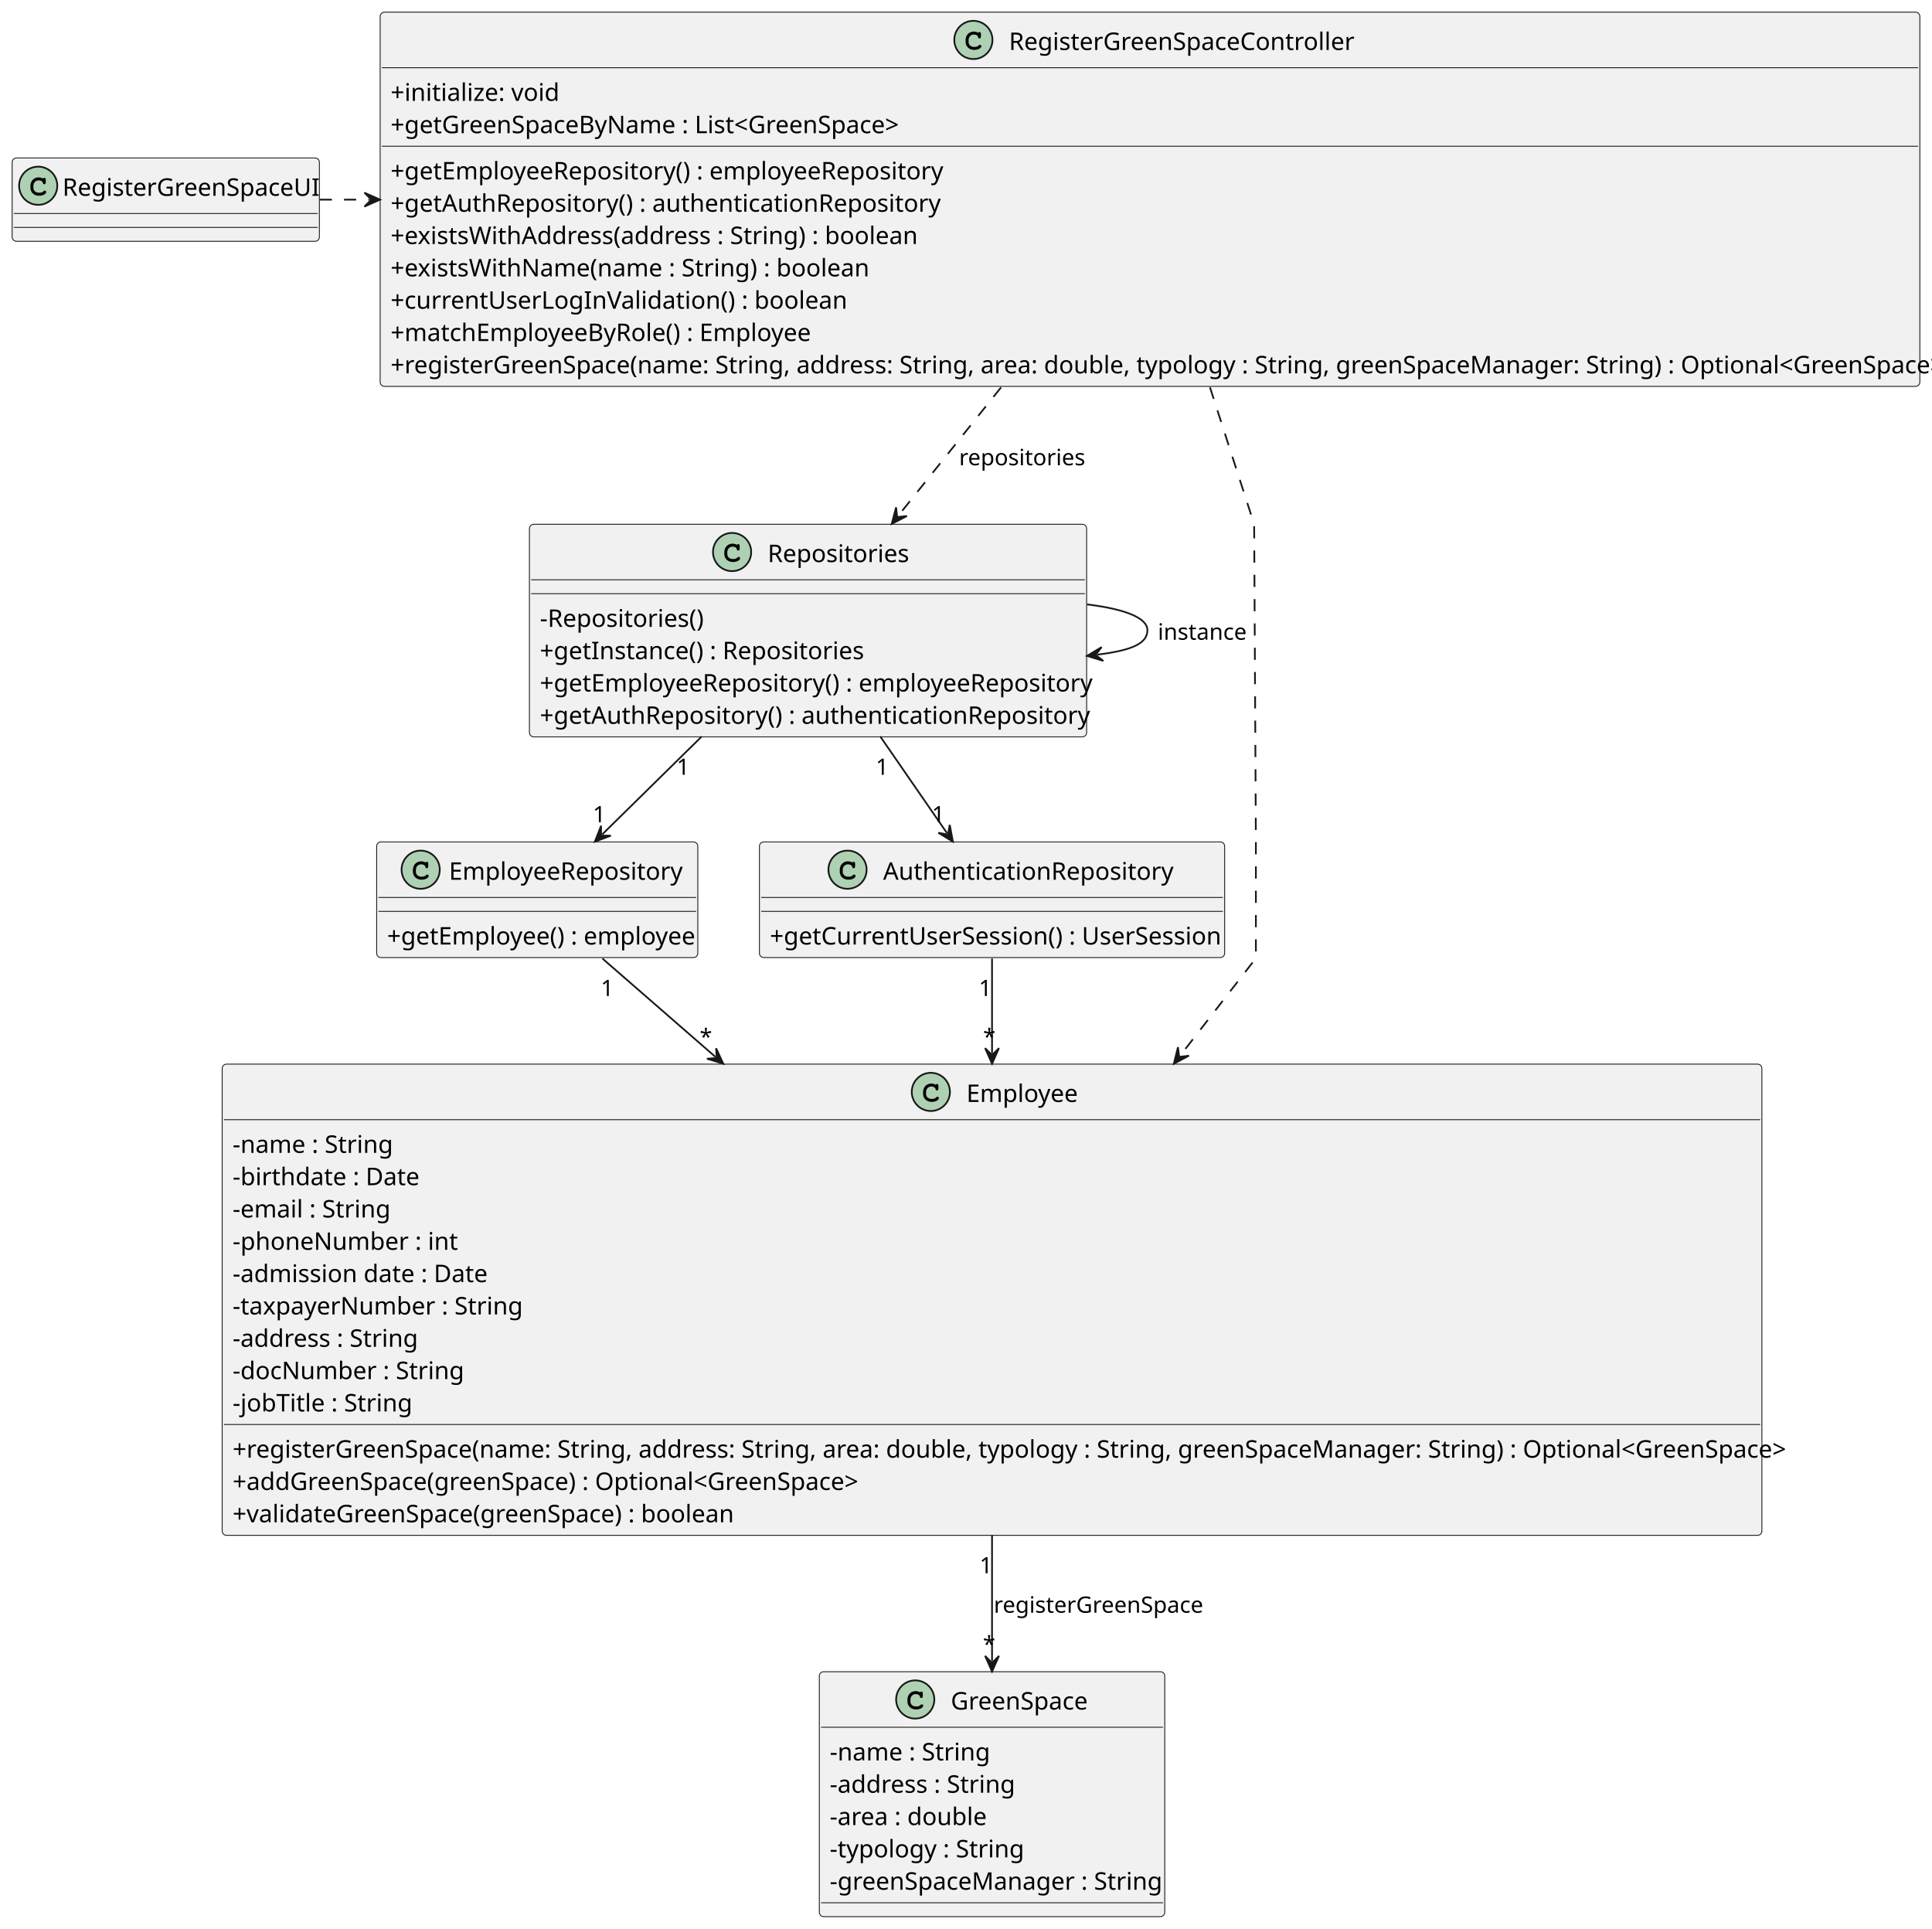
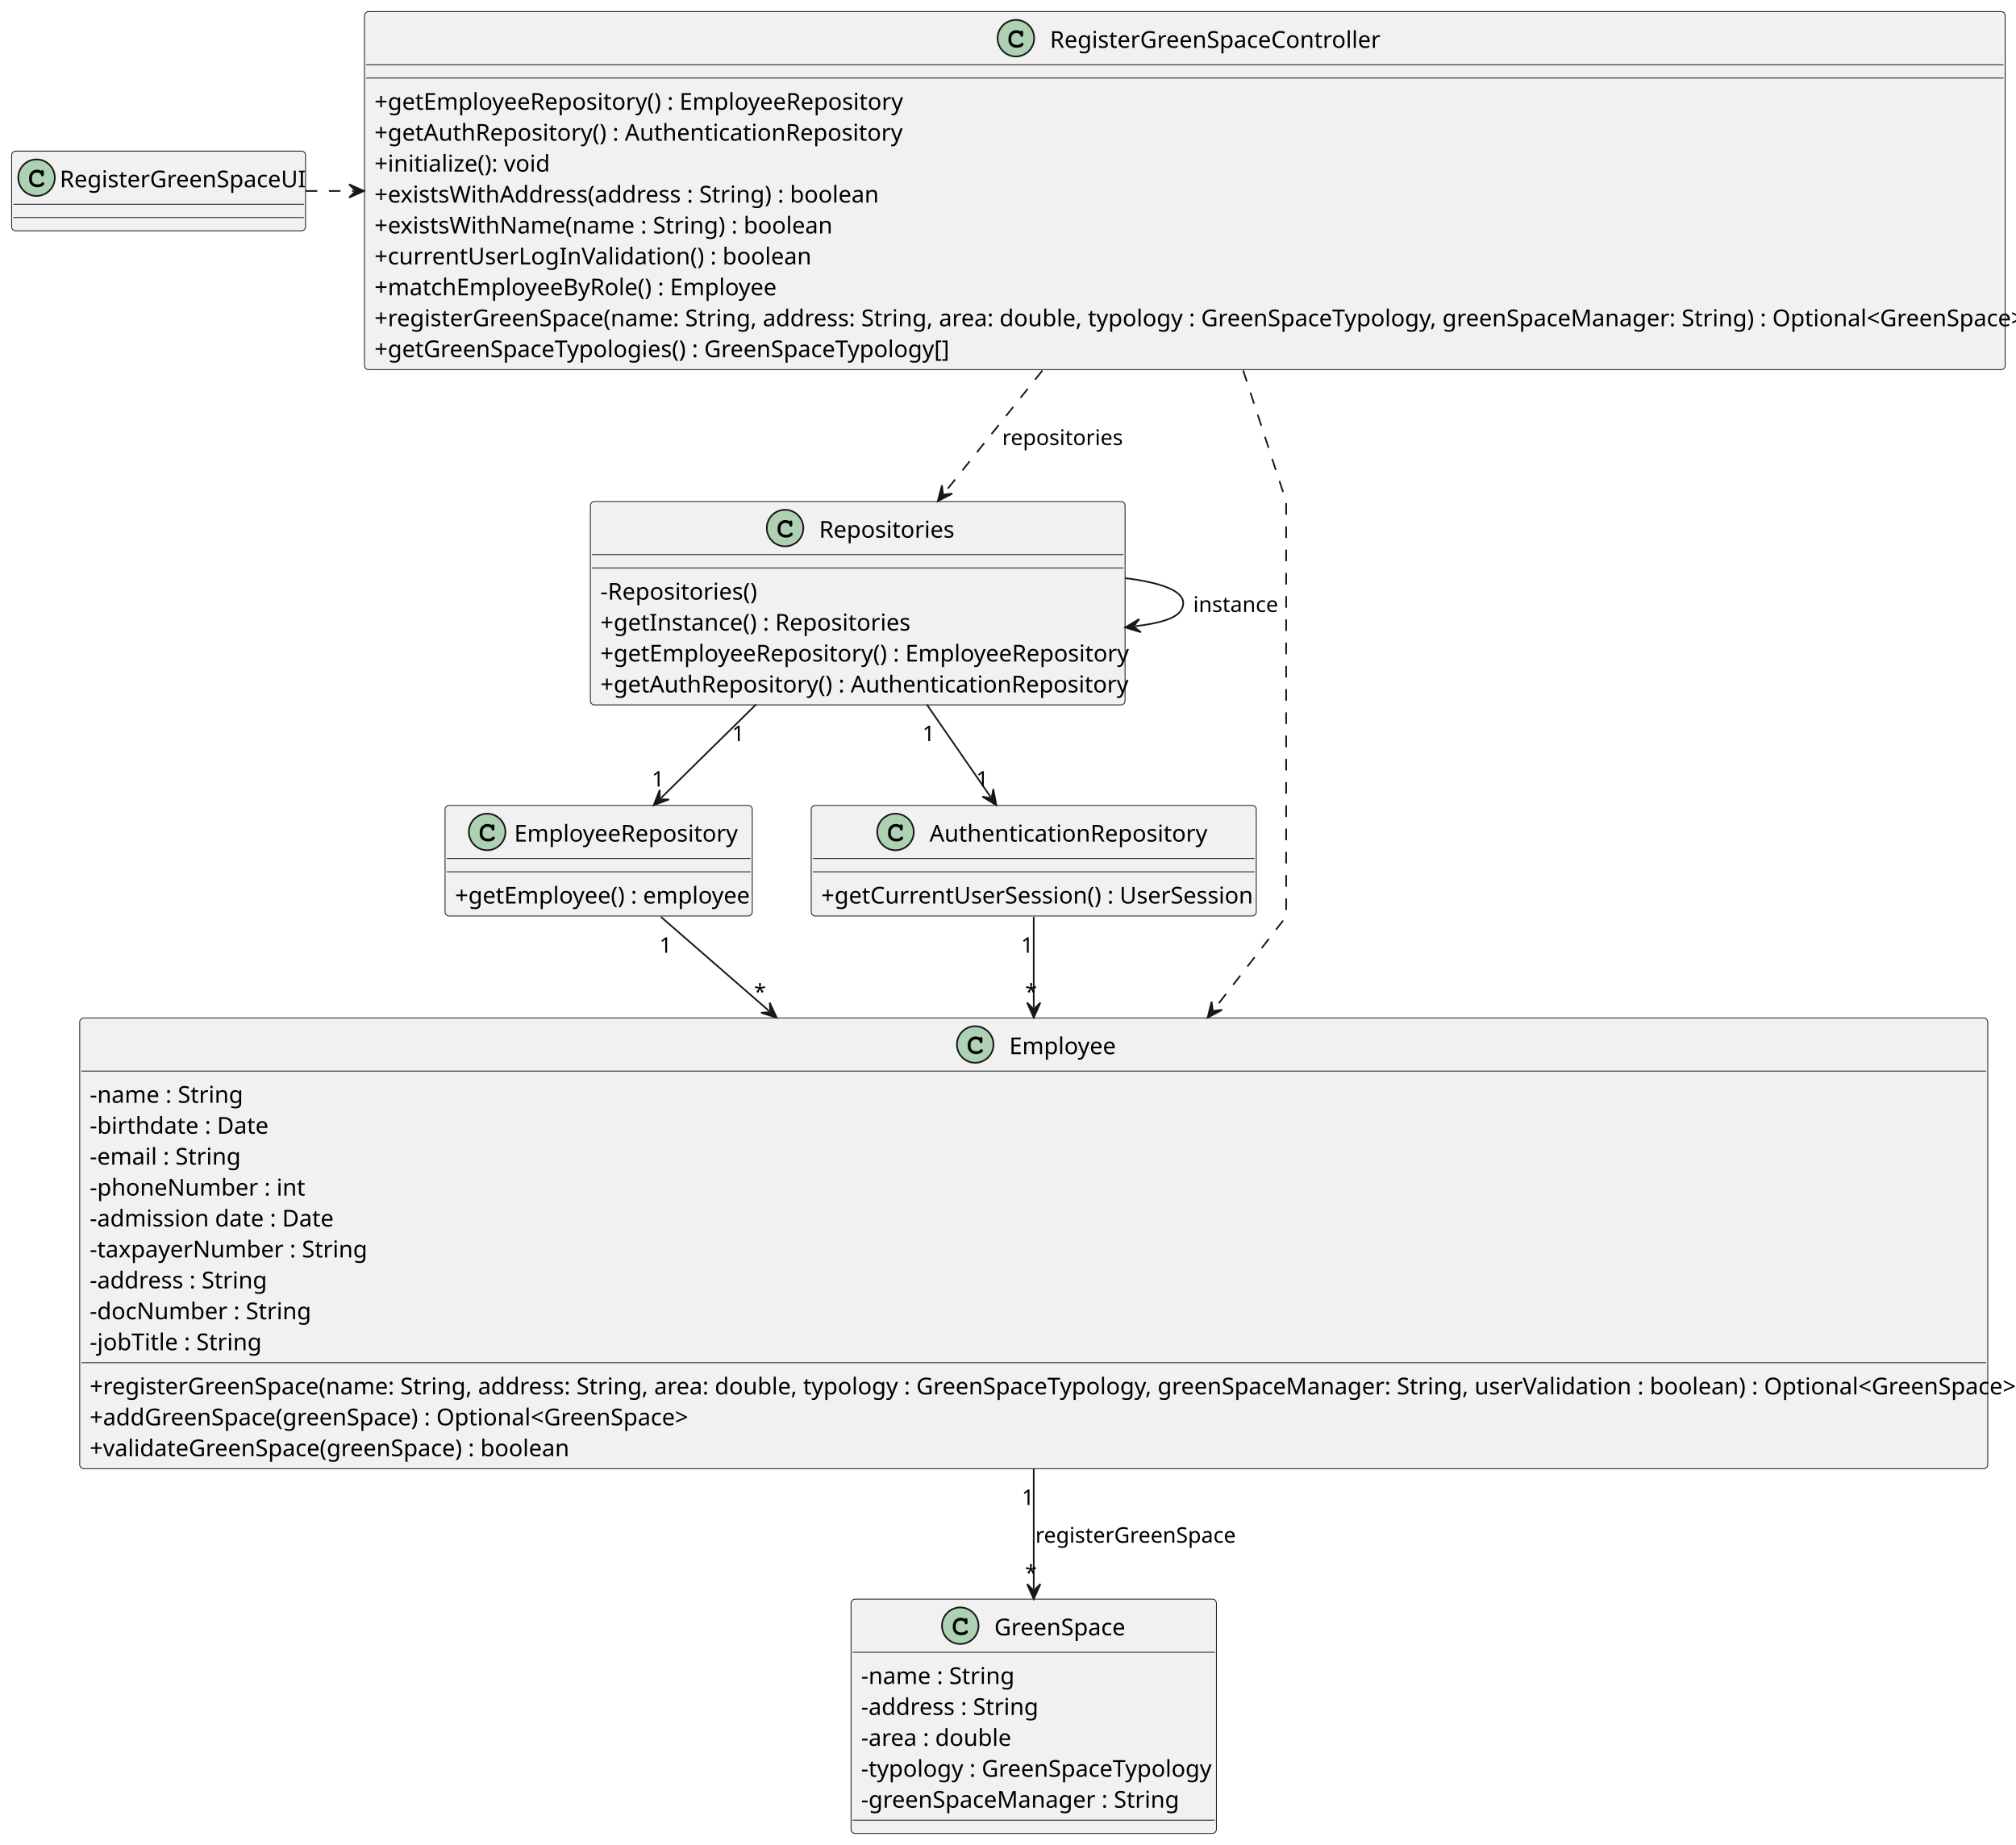
- <svg xmlns="http://www.w3.org/2000/svg" contentStyleType="text/css" height="1111px" preserveAspectRatio="none" style="width:1113px;height:1111px;background:#FFFFFF;" version="1.1" viewBox="0 0 1113 1111" width="1113px" zoomAndPan="magnify">
+ <svg xmlns="http://www.w3.org/2000/svg" contentStyleType="text/css" height="1111px" preserveAspectRatio="none" style="width:1214px;height:1111px;background:#FFFFFF;" version="1.1" viewBox="0 0 1214 1111" width="1214px" zoomAndPan="magnify">
  <defs />
  <g>
    <g id="elem_RegisterGreenSpaceUI">
      <rect codeLine="11" fill="#F1F1F1" height="48" id="RegisterGreenSpaceUI" rx="2.5" ry="2.5" style="stroke:#181818;stroke-width:0.5;" width="177" x="7" y="91" />
      <ellipse cx="22" cy="107" fill="#ADD1B2" rx="11" ry="11" style="stroke:#181818;stroke-width:1.0;" />
      <path d="M24.766,102.875 Q24.922,102.656 25.109,102.547 Q25.297,102.438 25.516,102.438 Q25.891,102.438 26.125,102.703 Q26.359,102.953 26.359,103.562 L26.359,105.016 Q26.359,105.625 26.125,105.891 Q25.891,106.156 25.516,106.156 Q25.172,106.156 24.969,105.953 Q24.766,105.766 24.656,105.25 Q24.609,104.891 24.422,104.703 Q24.094,104.328 23.484,104.109 Q22.875,103.891 22.25,103.891 Q21.484,103.891 20.844,104.219 Q20.219,104.547 19.719,105.297 Q19.234,106.047 19.234,107.078 L19.234,108.172 Q19.234,109.406 20.125,110.234 Q21.016,111.047 22.609,111.047 Q23.547,111.047 24.203,110.797 Q24.594,110.641 25.016,110.203 Q25.281,109.938 25.422,109.859 Q25.578,109.781 25.781,109.781 Q26.109,109.781 26.359,110.047 Q26.625,110.297 26.625,110.641 Q26.625,110.984 26.281,111.391 Q25.781,111.969 24.984,112.297 Q23.906,112.75 22.609,112.75 Q21.094,112.75 19.891,112.125 Q18.906,111.625 18.219,110.562 Q17.531,109.484 17.531,108.203 L17.531,107.047 Q17.531,105.719 18.141,104.578 Q18.766,103.422 19.859,102.812 Q20.953,102.188 22.188,102.188 Q22.922,102.188 23.562,102.359 Q24.219,102.516 24.766,102.875 Z " fill="#000000" />
      <text fill="#000000" font-family="sans-serif" font-size="14" lengthAdjust="spacing" textLength="145" x="36" y="112.797">RegisterGreenSpaceUI</text>
      <line style="stroke:#181818;stroke-width:0.5;" x1="8" x2="183" y1="123" y2="123" />
      <line style="stroke:#181818;stroke-width:0.5;" x1="8" x2="183" y1="131" y2="131" />
    </g>
    <g id="elem_RegisterGreenSpaceController">
-       <rect codeLine="15" fill="#F1F1F1" height="215.59" id="RegisterGreenSpaceController" rx="2.5" ry="2.5" style="stroke:#181818;stroke-width:0.5;" width="887" x="219" y="7" />
-       <ellipse cx="560.75" cy="23" fill="#ADD1B2" rx="11" ry="11" style="stroke:#181818;stroke-width:1.0;" />
-       <path d="M563.516,18.875 Q563.672,18.656 563.859,18.547 Q564.047,18.438 564.266,18.438 Q564.641,18.438 564.875,18.703 Q565.109,18.953 565.109,19.562 L565.109,21.016 Q565.109,21.625 564.875,21.891 Q564.641,22.156 564.266,22.156 Q563.922,22.156 563.719,21.953 Q563.516,21.766 563.406,21.25 Q563.359,20.891 563.172,20.703 Q562.844,20.328 562.234,20.109 Q561.625,19.891 561,19.891 Q560.234,19.891 559.594,20.219 Q558.969,20.547 558.469,21.297 Q557.984,22.047 557.984,23.078 L557.984,24.172 Q557.984,25.406 558.875,26.234 Q559.766,27.047 561.359,27.047 Q562.297,27.047 562.953,26.797 Q563.344,26.641 563.766,26.203 Q564.031,25.938 564.172,25.859 Q564.328,25.781 564.531,25.781 Q564.859,25.781 565.109,26.047 Q565.375,26.297 565.375,26.641 Q565.375,26.984 565.031,27.391 Q564.531,27.969 563.734,28.297 Q562.656,28.75 561.359,28.75 Q559.844,28.75 558.641,28.125 Q557.656,27.625 556.969,26.562 Q556.281,25.484 556.281,24.203 L556.281,23.047 Q556.281,21.719 556.891,20.578 Q557.516,19.422 558.609,18.812 Q559.703,18.188 560.938,18.188 Q561.672,18.188 562.312,18.359 Q562.969,18.516 563.516,18.875 Z " fill="#000000" />
-       <text fill="#000000" font-family="sans-serif" font-size="14" lengthAdjust="spacing" textLength="195" x="581.25" y="28.797">RegisterGreenSpaceController</text>
-       <line style="stroke:#181818;stroke-width:0.5;" x1="220" x2="1105" y1="39" y2="39" />
-       <text fill="#000000" font-family="sans-serif" font-size="14" lengthAdjust="spacing" textLength="91" x="225" y="58.107">+initialize: void</text>
-       <text fill="#000000" font-family="sans-serif" font-size="14" lengthAdjust="spacing" textLength="290" x="225" y="76.728">+getGreenSpaceByName : List&lt;GreenSpace&gt;</text>
-       <line style="stroke:#181818;stroke-width:0.5;" x1="220" x2="1105" y1="84.242" y2="84.242" />
-       <text fill="#000000" font-family="sans-serif" font-size="14" lengthAdjust="spacing" textLength="309" x="225" y="103.35">+getEmployeeRepository() : employeeRepository</text>
-       <text fill="#000000" font-family="sans-serif" font-size="14" lengthAdjust="spacing" textLength="304" x="225" y="121.971">+getAuthRepository() : authenticationRepository</text>
-       <text fill="#000000" font-family="sans-serif" font-size="14" lengthAdjust="spacing" textLength="296" x="225" y="140.592">+existsWithAddress(address : String) : boolean</text>
-       <text fill="#000000" font-family="sans-serif" font-size="14" lengthAdjust="spacing" textLength="264" x="225" y="159.213">+existsWithName(name : String) : boolean</text>
-       <text fill="#000000" font-family="sans-serif" font-size="14" lengthAdjust="spacing" textLength="252" x="225" y="177.834">+currentUserLogInValidation() : boolean</text>
-       <text fill="#000000" font-family="sans-serif" font-size="14" lengthAdjust="spacing" textLength="237" x="225" y="196.455">+matchEmployeeByRole() : Employee</text>
-       <text fill="#000000" font-family="sans-serif" font-size="14" lengthAdjust="spacing" textLength="875" x="225" y="215.076">+registerGreenSpace(name: String, address: String, area: double, typology : String, greenSpaceManager: String) : Optional&lt;GreenSpace&gt;</text>
+       <rect codeLine="15" fill="#F1F1F1" height="215.59" id="RegisterGreenSpaceController" rx="2.5" ry="2.5" style="stroke:#181818;stroke-width:0.5;" width="988" x="219.5" y="7" />
+       <ellipse cx="611.75" cy="23" fill="#ADD1B2" rx="11" ry="11" style="stroke:#181818;stroke-width:1.0;" />
+       <path d="M614.516,18.875 Q614.672,18.656 614.859,18.547 Q615.047,18.438 615.266,18.438 Q615.641,18.438 615.875,18.703 Q616.109,18.953 616.109,19.562 L616.109,21.016 Q616.109,21.625 615.875,21.891 Q615.641,22.156 615.266,22.156 Q614.922,22.156 614.719,21.953 Q614.516,21.766 614.406,21.25 Q614.359,20.891 614.172,20.703 Q613.844,20.328 613.234,20.109 Q612.625,19.891 612,19.891 Q611.234,19.891 610.594,20.219 Q609.969,20.547 609.469,21.297 Q608.984,22.047 608.984,23.078 L608.984,24.172 Q608.984,25.406 609.875,26.234 Q610.766,27.047 612.359,27.047 Q613.297,27.047 613.953,26.797 Q614.344,26.641 614.766,26.203 Q615.031,25.938 615.172,25.859 Q615.328,25.781 615.531,25.781 Q615.859,25.781 616.109,26.047 Q616.375,26.297 616.375,26.641 Q616.375,26.984 616.031,27.391 Q615.531,27.969 614.734,28.297 Q613.656,28.75 612.359,28.75 Q610.844,28.75 609.641,28.125 Q608.656,27.625 607.969,26.562 Q607.281,25.484 607.281,24.203 L607.281,23.047 Q607.281,21.719 607.891,20.578 Q608.516,19.422 609.609,18.812 Q610.703,18.188 611.938,18.188 Q612.672,18.188 613.312,18.359 Q613.969,18.516 614.516,18.875 Z " fill="#000000" />
+       <text fill="#000000" font-family="sans-serif" font-size="14" lengthAdjust="spacing" textLength="195" x="632.25" y="28.797">RegisterGreenSpaceController</text>
+       <line style="stroke:#181818;stroke-width:0.5;" x1="220.5" x2="1206.5" y1="39" y2="39" />
+       <line style="stroke:#181818;stroke-width:0.5;" x1="220.5" x2="1206.5" y1="47" y2="47" />
+       <text fill="#000000" font-family="sans-serif" font-size="14" lengthAdjust="spacing" textLength="310" x="225.5" y="66.107">+getEmployeeRepository() : EmployeeRepository</text>
+       <text fill="#000000" font-family="sans-serif" font-size="14" lengthAdjust="spacing" textLength="305" x="225.5" y="84.728">+getAuthRepository() : AuthenticationRepository</text>
+       <text fill="#000000" font-family="sans-serif" font-size="14" lengthAdjust="spacing" textLength="101" x="225.5" y="103.35">+initialize(): void</text>
+       <text fill="#000000" font-family="sans-serif" font-size="14" lengthAdjust="spacing" textLength="296" x="225.5" y="121.971">+existsWithAddress(address : String) : boolean</text>
+       <text fill="#000000" font-family="sans-serif" font-size="14" lengthAdjust="spacing" textLength="264" x="225.5" y="140.592">+existsWithName(name : String) : boolean</text>
+       <text fill="#000000" font-family="sans-serif" font-size="14" lengthAdjust="spacing" textLength="252" x="225.5" y="159.213">+currentUserLogInValidation() : boolean</text>
+       <text fill="#000000" font-family="sans-serif" font-size="14" lengthAdjust="spacing" textLength="237" x="225.5" y="177.834">+matchEmployeeByRole() : Employee</text>
+       <text fill="#000000" font-family="sans-serif" font-size="14" lengthAdjust="spacing" textLength="976" x="225.5" y="196.455">+registerGreenSpace(name: String, address: String, area: double, typology : GreenSpaceTypology, greenSpaceManager: String) : Optional&lt;GreenSpace&gt;</text>
+       <text fill="#000000" font-family="sans-serif" font-size="14" lengthAdjust="spacing" textLength="345" x="225.5" y="215.076">+getGreenSpaceTypologies() : GreenSpaceTypology[]</text>
    </g>
    <g id="elem_Repositories">
-       <rect codeLine="28" fill="#F1F1F1" height="122.484" id="Repositories" rx="2.5" ry="2.5" style="stroke:#181818;stroke-width:0.5;" width="321" x="305" y="302" />
-       <ellipse cx="421.75" cy="318" fill="#ADD1B2" rx="11" ry="11" style="stroke:#181818;stroke-width:1.0;" />
-       <path d="M424.516,313.875 Q424.672,313.656 424.859,313.547 Q425.047,313.438 425.266,313.438 Q425.641,313.438 425.875,313.703 Q426.109,313.953 426.109,314.562 L426.109,316.016 Q426.109,316.625 425.875,316.891 Q425.641,317.156 425.266,317.156 Q424.922,317.156 424.719,316.953 Q424.516,316.766 424.406,316.25 Q424.359,315.891 424.172,315.703 Q423.844,315.328 423.234,315.109 Q422.625,314.891 422,314.891 Q421.234,314.891 420.594,315.219 Q419.969,315.547 419.469,316.297 Q418.984,317.047 418.984,318.078 L418.984,319.172 Q418.984,320.406 419.875,321.234 Q420.766,322.047 422.359,322.047 Q423.297,322.047 423.953,321.797 Q424.344,321.641 424.766,321.203 Q425.031,320.938 425.172,320.859 Q425.328,320.781 425.531,320.781 Q425.859,320.781 426.109,321.047 Q426.375,321.297 426.375,321.641 Q426.375,321.984 426.031,322.391 Q425.531,322.969 424.734,323.297 Q423.656,323.75 422.359,323.75 Q420.844,323.75 419.641,323.125 Q418.656,322.625 417.969,321.562 Q417.281,320.484 417.281,319.203 L417.281,318.047 Q417.281,316.719 417.891,315.578 Q418.516,314.422 419.609,313.812 Q420.703,313.188 421.938,313.188 Q422.672,313.188 423.312,313.359 Q423.969,313.516 424.516,313.875 Z " fill="#000000" />
-       <text fill="#000000" font-family="sans-serif" font-size="14" lengthAdjust="spacing" textLength="79" x="442.25" y="323.797">Repositories</text>
-       <line style="stroke:#181818;stroke-width:0.5;" x1="306" x2="625" y1="334" y2="334" />
-       <line style="stroke:#181818;stroke-width:0.5;" x1="306" x2="625" y1="342" y2="342" />
-       <text fill="#000000" font-family="sans-serif" font-size="14" lengthAdjust="spacing" textLength="94" x="311" y="361.107">-Repositories()</text>
-       <text fill="#000000" font-family="sans-serif" font-size="14" lengthAdjust="spacing" textLength="182" x="311" y="379.728">+getInstance() : Repositories</text>
-       <text fill="#000000" font-family="sans-serif" font-size="14" lengthAdjust="spacing" textLength="309" x="311" y="398.35">+getEmployeeRepository() : employeeRepository</text>
-       <text fill="#000000" font-family="sans-serif" font-size="14" lengthAdjust="spacing" textLength="304" x="311" y="416.971">+getAuthRepository() : authenticationRepository</text>
+       <rect codeLine="27" fill="#F1F1F1" height="122.484" id="Repositories" rx="2.5" ry="2.5" style="stroke:#181818;stroke-width:0.5;" width="322" x="355.5" y="302" />
+       <ellipse cx="472.75" cy="318" fill="#ADD1B2" rx="11" ry="11" style="stroke:#181818;stroke-width:1.0;" />
+       <path d="M475.516,313.875 Q475.672,313.656 475.859,313.547 Q476.047,313.438 476.266,313.438 Q476.641,313.438 476.875,313.703 Q477.109,313.953 477.109,314.562 L477.109,316.016 Q477.109,316.625 476.875,316.891 Q476.641,317.156 476.266,317.156 Q475.922,317.156 475.719,316.953 Q475.516,316.766 475.406,316.25 Q475.359,315.891 475.172,315.703 Q474.844,315.328 474.234,315.109 Q473.625,314.891 473,314.891 Q472.234,314.891 471.594,315.219 Q470.969,315.547 470.469,316.297 Q469.984,317.047 469.984,318.078 L469.984,319.172 Q469.984,320.406 470.875,321.234 Q471.766,322.047 473.359,322.047 Q474.297,322.047 474.953,321.797 Q475.344,321.641 475.766,321.203 Q476.031,320.938 476.172,320.859 Q476.328,320.781 476.531,320.781 Q476.859,320.781 477.109,321.047 Q477.375,321.297 477.375,321.641 Q477.375,321.984 477.031,322.391 Q476.531,322.969 475.734,323.297 Q474.656,323.75 473.359,323.75 Q471.844,323.75 470.641,323.125 Q469.656,322.625 468.969,321.562 Q468.281,320.484 468.281,319.203 L468.281,318.047 Q468.281,316.719 468.891,315.578 Q469.516,314.422 470.609,313.812 Q471.703,313.188 472.938,313.188 Q473.672,313.188 474.312,313.359 Q474.969,313.516 475.516,313.875 Z " fill="#000000" />
+       <text fill="#000000" font-family="sans-serif" font-size="14" lengthAdjust="spacing" textLength="79" x="493.25" y="323.797">Repositories</text>
+       <line style="stroke:#181818;stroke-width:0.5;" x1="356.5" x2="676.5" y1="334" y2="334" />
+       <line style="stroke:#181818;stroke-width:0.5;" x1="356.5" x2="676.5" y1="342" y2="342" />
+       <text fill="#000000" font-family="sans-serif" font-size="14" lengthAdjust="spacing" textLength="94" x="361.5" y="361.107">-Repositories()</text>
+       <text fill="#000000" font-family="sans-serif" font-size="14" lengthAdjust="spacing" textLength="182" x="361.5" y="379.728">+getInstance() : Repositories</text>
+       <text fill="#000000" font-family="sans-serif" font-size="14" lengthAdjust="spacing" textLength="310" x="361.5" y="398.35">+getEmployeeRepository() : EmployeeRepository</text>
+       <text fill="#000000" font-family="sans-serif" font-size="14" lengthAdjust="spacing" textLength="305" x="361.5" y="416.971">+getAuthRepository() : AuthenticationRepository</text>
    </g>
    <g id="elem_Employee">
-       <rect codeLine="36" fill="#F1F1F1" height="271.453" id="Employee" rx="2.5" ry="2.5" style="stroke:#181818;stroke-width:0.5;" width="887" x="128" y="613" />
-       <ellipse cx="536.25" cy="629" fill="#ADD1B2" rx="11" ry="11" style="stroke:#181818;stroke-width:1.0;" />
-       <path d="M539.016,624.875 Q539.172,624.656 539.359,624.547 Q539.547,624.438 539.766,624.438 Q540.141,624.438 540.375,624.703 Q540.609,624.953 540.609,625.562 L540.609,627.016 Q540.609,627.625 540.375,627.891 Q540.141,628.156 539.766,628.156 Q539.422,628.156 539.219,627.953 Q539.016,627.766 538.906,627.25 Q538.859,626.891 538.672,626.703 Q538.344,626.328 537.734,626.109 Q537.125,625.891 536.5,625.891 Q535.734,625.891 535.094,626.219 Q534.469,626.547 533.969,627.297 Q533.484,628.047 533.484,629.078 L533.484,630.172 Q533.484,631.406 534.375,632.234 Q535.266,633.047 536.859,633.047 Q537.797,633.047 538.453,632.797 Q538.844,632.641 539.266,632.203 Q539.531,631.938 539.672,631.859 Q539.828,631.781 540.031,631.781 Q540.359,631.781 540.609,632.047 Q540.875,632.297 540.875,632.641 Q540.875,632.984 540.531,633.391 Q540.031,633.969 539.234,634.297 Q538.156,634.75 536.859,634.75 Q535.344,634.75 534.141,634.125 Q533.156,633.625 532.469,632.562 Q531.781,631.484 531.781,630.203 L531.781,629.047 Q531.781,627.719 532.391,626.578 Q533.016,625.422 534.109,624.812 Q535.203,624.188 536.438,624.188 Q537.172,624.188 537.812,624.359 Q538.469,624.516 539.016,624.875 Z " fill="#000000" />
-       <text fill="#000000" font-family="sans-serif" font-size="14" lengthAdjust="spacing" textLength="62" x="556.75" y="634.797">Employee</text>
-       <line style="stroke:#181818;stroke-width:0.5;" x1="129" x2="1014" y1="645" y2="645" />
-       <text fill="#000000" font-family="sans-serif" font-size="14" lengthAdjust="spacing" textLength="89" x="134" y="664.107">-name : String</text>
-       <text fill="#000000" font-family="sans-serif" font-size="14" lengthAdjust="spacing" textLength="103" x="134" y="682.729">-birthdate : Date</text>
-       <text fill="#000000" font-family="sans-serif" font-size="14" lengthAdjust="spacing" textLength="87" x="134" y="701.35">-email : String</text>
-       <text fill="#000000" font-family="sans-serif" font-size="14" lengthAdjust="spacing" textLength="121" x="134" y="719.971">-phoneNumber : int</text>
-       <text fill="#000000" font-family="sans-serif" font-size="14" lengthAdjust="spacing" textLength="142" x="134" y="738.592">-admission date : Date</text>
-       <text fill="#000000" font-family="sans-serif" font-size="14" lengthAdjust="spacing" textLength="157" x="134" y="757.213">-taxpayerNumber : String</text>
-       <text fill="#000000" font-family="sans-serif" font-size="14" lengthAdjust="spacing" textLength="105" x="134" y="775.834">-address : String</text>
-       <text fill="#000000" font-family="sans-serif" font-size="14" lengthAdjust="spacing" textLength="126" x="134" y="794.455">-docNumber : String</text>
-       <text fill="#000000" font-family="sans-serif" font-size="14" lengthAdjust="spacing" textLength="100" x="134" y="813.076">-jobTitle : String</text>
-       <line style="stroke:#181818;stroke-width:0.5;" x1="129" x2="1014" y1="820.59" y2="820.59" />
-       <text fill="#000000" font-family="sans-serif" font-size="14" lengthAdjust="spacing" textLength="875" x="134" y="839.697">+registerGreenSpace(name: String, address: String, area: double, typology : String, greenSpaceManager: String) : Optional&lt;GreenSpace&gt;</text>
-       <text fill="#000000" font-family="sans-serif" font-size="14" lengthAdjust="spacing" textLength="360" x="134" y="858.318">+addGreenSpace(greenSpace) : Optional&lt;GreenSpace&gt;</text>
-       <text fill="#000000" font-family="sans-serif" font-size="14" lengthAdjust="spacing" textLength="287" x="134" y="876.939">+validateGreenSpace(greenSpace) : boolean</text>
+       <rect codeLine="35" fill="#F1F1F1" height="271.453" id="Employee" rx="2.5" ry="2.5" style="stroke:#181818;stroke-width:0.5;" width="1149" x="48" y="613" />
+       <ellipse cx="587.25" cy="629" fill="#ADD1B2" rx="11" ry="11" style="stroke:#181818;stroke-width:1.0;" />
+       <path d="M590.016,624.875 Q590.172,624.656 590.359,624.547 Q590.547,624.438 590.766,624.438 Q591.141,624.438 591.375,624.703 Q591.609,624.953 591.609,625.562 L591.609,627.016 Q591.609,627.625 591.375,627.891 Q591.141,628.156 590.766,628.156 Q590.422,628.156 590.219,627.953 Q590.016,627.766 589.906,627.25 Q589.859,626.891 589.672,626.703 Q589.344,626.328 588.734,626.109 Q588.125,625.891 587.5,625.891 Q586.734,625.891 586.094,626.219 Q585.469,626.547 584.969,627.297 Q584.484,628.047 584.484,629.078 L584.484,630.172 Q584.484,631.406 585.375,632.234 Q586.266,633.047 587.859,633.047 Q588.797,633.047 589.453,632.797 Q589.844,632.641 590.266,632.203 Q590.531,631.938 590.672,631.859 Q590.828,631.781 591.031,631.781 Q591.359,631.781 591.609,632.047 Q591.875,632.297 591.875,632.641 Q591.875,632.984 591.531,633.391 Q591.031,633.969 590.234,634.297 Q589.156,634.75 587.859,634.75 Q586.344,634.75 585.141,634.125 Q584.156,633.625 583.469,632.562 Q582.781,631.484 582.781,630.203 L582.781,629.047 Q582.781,627.719 583.391,626.578 Q584.016,625.422 585.109,624.812 Q586.203,624.188 587.438,624.188 Q588.172,624.188 588.812,624.359 Q589.469,624.516 590.016,624.875 Z " fill="#000000" />
+       <text fill="#000000" font-family="sans-serif" font-size="14" lengthAdjust="spacing" textLength="62" x="607.75" y="634.797">Employee</text>
+       <line style="stroke:#181818;stroke-width:0.5;" x1="49" x2="1196" y1="645" y2="645" />
+       <text fill="#000000" font-family="sans-serif" font-size="14" lengthAdjust="spacing" textLength="89" x="54" y="664.107">-name : String</text>
+       <text fill="#000000" font-family="sans-serif" font-size="14" lengthAdjust="spacing" textLength="103" x="54" y="682.729">-birthdate : Date</text>
+       <text fill="#000000" font-family="sans-serif" font-size="14" lengthAdjust="spacing" textLength="87" x="54" y="701.35">-email : String</text>
+       <text fill="#000000" font-family="sans-serif" font-size="14" lengthAdjust="spacing" textLength="121" x="54" y="719.971">-phoneNumber : int</text>
+       <text fill="#000000" font-family="sans-serif" font-size="14" lengthAdjust="spacing" textLength="142" x="54" y="738.592">-admission date : Date</text>
+       <text fill="#000000" font-family="sans-serif" font-size="14" lengthAdjust="spacing" textLength="157" x="54" y="757.213">-taxpayerNumber : String</text>
+       <text fill="#000000" font-family="sans-serif" font-size="14" lengthAdjust="spacing" textLength="105" x="54" y="775.834">-address : String</text>
+       <text fill="#000000" font-family="sans-serif" font-size="14" lengthAdjust="spacing" textLength="126" x="54" y="794.455">-docNumber : String</text>
+       <text fill="#000000" font-family="sans-serif" font-size="14" lengthAdjust="spacing" textLength="100" x="54" y="813.076">-jobTitle : String</text>
+       <line style="stroke:#181818;stroke-width:0.5;" x1="49" x2="1196" y1="820.59" y2="820.59" />
+       <text fill="#000000" font-family="sans-serif" font-size="14" lengthAdjust="spacing" textLength="1137" x="54" y="839.697">+registerGreenSpace(name: String, address: String, area: double, typology : GreenSpaceTypology, greenSpaceManager: String, userValidation : boolean) : Optional&lt;GreenSpace&gt;</text>
+       <text fill="#000000" font-family="sans-serif" font-size="14" lengthAdjust="spacing" textLength="360" x="54" y="858.318">+addGreenSpace(greenSpace) : Optional&lt;GreenSpace&gt;</text>
+       <text fill="#000000" font-family="sans-serif" font-size="14" lengthAdjust="spacing" textLength="287" x="54" y="876.939">+validateGreenSpace(greenSpace) : boolean</text>
    </g>
    <g id="elem_EmployeeRepository">
-       <rect codeLine="52" fill="#F1F1F1" height="66.621" id="EmployeeRepository" rx="2.5" ry="2.5" style="stroke:#181818;stroke-width:0.5;" width="185" x="217" y="485" />
-       <ellipse cx="242.35" cy="501" fill="#ADD1B2" rx="11" ry="11" style="stroke:#181818;stroke-width:1.0;" />
-       <path d="M245.116,496.875 Q245.272,496.656 245.459,496.547 Q245.647,496.438 245.866,496.438 Q246.241,496.438 246.475,496.703 Q246.709,496.953 246.709,497.562 L246.709,499.016 Q246.709,499.625 246.475,499.891 Q246.241,500.156 245.866,500.156 Q245.522,500.156 245.319,499.953 Q245.116,499.766 245.006,499.25 Q244.959,498.891 244.772,498.703 Q244.444,498.328 243.834,498.109 Q243.225,497.891 242.6,497.891 Q241.834,497.891 241.194,498.219 Q240.569,498.547 240.069,499.297 Q239.584,500.047 239.584,501.078 L239.584,502.172 Q239.584,503.406 240.475,504.234 Q241.366,505.047 242.959,505.047 Q243.897,505.047 244.553,504.797 Q244.944,504.641 245.366,504.203 Q245.631,503.938 245.772,503.859 Q245.928,503.781 246.131,503.781 Q246.459,503.781 246.709,504.047 Q246.975,504.297 246.975,504.641 Q246.975,504.984 246.631,505.391 Q246.131,505.969 245.334,506.297 Q244.256,506.75 242.959,506.75 Q241.444,506.75 240.241,506.125 Q239.256,505.625 238.569,504.562 Q237.881,503.484 237.881,502.203 L237.881,501.047 Q237.881,499.719 238.491,498.578 Q239.116,497.422 240.209,496.812 Q241.303,496.188 242.537,496.188 Q243.272,496.188 243.912,496.359 Q244.569,496.516 245.116,496.875 Z " fill="#000000" />
-       <text fill="#000000" font-family="sans-serif" font-size="14" lengthAdjust="spacing" textLength="130" x="258.65" y="506.797">EmployeeRepository</text>
-       <line style="stroke:#181818;stroke-width:0.5;" x1="218" x2="401" y1="517" y2="517" />
-       <line style="stroke:#181818;stroke-width:0.5;" x1="218" x2="401" y1="525" y2="525" />
-       <text fill="#000000" font-family="sans-serif" font-size="14" lengthAdjust="spacing" textLength="173" x="223" y="544.107">+getEmployee() : employee</text>
+       <rect codeLine="51" fill="#F1F1F1" height="66.621" id="EmployeeRepository" rx="2.5" ry="2.5" style="stroke:#181818;stroke-width:0.5;" width="185" x="268" y="485" />
+       <ellipse cx="293.35" cy="501" fill="#ADD1B2" rx="11" ry="11" style="stroke:#181818;stroke-width:1.0;" />
+       <path d="M296.116,496.875 Q296.272,496.656 296.459,496.547 Q296.647,496.438 296.866,496.438 Q297.241,496.438 297.475,496.703 Q297.709,496.953 297.709,497.562 L297.709,499.016 Q297.709,499.625 297.475,499.891 Q297.241,500.156 296.866,500.156 Q296.522,500.156 296.319,499.953 Q296.116,499.766 296.006,499.25 Q295.959,498.891 295.772,498.703 Q295.444,498.328 294.834,498.109 Q294.225,497.891 293.6,497.891 Q292.834,497.891 292.194,498.219 Q291.569,498.547 291.069,499.297 Q290.584,500.047 290.584,501.078 L290.584,502.172 Q290.584,503.406 291.475,504.234 Q292.366,505.047 293.959,505.047 Q294.897,505.047 295.553,504.797 Q295.944,504.641 296.366,504.203 Q296.631,503.938 296.772,503.859 Q296.928,503.781 297.131,503.781 Q297.459,503.781 297.709,504.047 Q297.975,504.297 297.975,504.641 Q297.975,504.984 297.631,505.391 Q297.131,505.969 296.334,506.297 Q295.256,506.75 293.959,506.75 Q292.444,506.75 291.241,506.125 Q290.256,505.625 289.569,504.562 Q288.881,503.484 288.881,502.203 L288.881,501.047 Q288.881,499.719 289.491,498.578 Q290.116,497.422 291.209,496.812 Q292.303,496.188 293.538,496.188 Q294.272,496.188 294.913,496.359 Q295.569,496.516 296.116,496.875 Z " fill="#000000" />
+       <text fill="#000000" font-family="sans-serif" font-size="14" lengthAdjust="spacing" textLength="130" x="309.65" y="506.797">EmployeeRepository</text>
+       <line style="stroke:#181818;stroke-width:0.5;" x1="269" x2="452" y1="517" y2="517" />
+       <line style="stroke:#181818;stroke-width:0.5;" x1="269" x2="452" y1="525" y2="525" />
+       <text fill="#000000" font-family="sans-serif" font-size="14" lengthAdjust="spacing" textLength="173" x="274" y="544.107">+getEmployee() : employee</text>
    </g>
    <g id="elem_AuthenticationRepository">
-       <rect codeLine="56" fill="#F1F1F1" height="66.621" id="AuthenticationRepository" rx="2.5" ry="2.5" style="stroke:#181818;stroke-width:0.5;" width="268" x="437.5" y="485" />
-       <ellipse cx="488.25" cy="501" fill="#ADD1B2" rx="11" ry="11" style="stroke:#181818;stroke-width:1.0;" />
-       <path d="M491.016,496.875 Q491.172,496.656 491.359,496.547 Q491.547,496.438 491.766,496.438 Q492.141,496.438 492.375,496.703 Q492.609,496.953 492.609,497.562 L492.609,499.016 Q492.609,499.625 492.375,499.891 Q492.141,500.156 491.766,500.156 Q491.422,500.156 491.219,499.953 Q491.016,499.766 490.906,499.25 Q490.859,498.891 490.672,498.703 Q490.344,498.328 489.734,498.109 Q489.125,497.891 488.5,497.891 Q487.734,497.891 487.094,498.219 Q486.469,498.547 485.969,499.297 Q485.484,500.047 485.484,501.078 L485.484,502.172 Q485.484,503.406 486.375,504.234 Q487.266,505.047 488.859,505.047 Q489.797,505.047 490.453,504.797 Q490.844,504.641 491.266,504.203 Q491.531,503.938 491.672,503.859 Q491.828,503.781 492.031,503.781 Q492.359,503.781 492.609,504.047 Q492.875,504.297 492.875,504.641 Q492.875,504.984 492.531,505.391 Q492.031,505.969 491.234,506.297 Q490.156,506.75 488.859,506.75 Q487.344,506.75 486.141,506.125 Q485.156,505.625 484.469,504.562 Q483.781,503.484 483.781,502.203 L483.781,501.047 Q483.781,499.719 484.391,498.578 Q485.016,497.422 486.109,496.812 Q487.203,496.188 488.438,496.188 Q489.172,496.188 489.812,496.359 Q490.469,496.516 491.016,496.875 Z " fill="#000000" />
-       <text fill="#000000" font-family="sans-serif" font-size="14" lengthAdjust="spacing" textLength="158" x="508.75" y="506.797">AuthenticationRepository</text>
-       <line style="stroke:#181818;stroke-width:0.5;" x1="438.5" x2="704.5" y1="517" y2="517" />
-       <line style="stroke:#181818;stroke-width:0.5;" x1="438.5" x2="704.5" y1="525" y2="525" />
-       <text fill="#000000" font-family="sans-serif" font-size="14" lengthAdjust="spacing" textLength="256" x="443.5" y="544.107">+getCurrentUserSession() : UserSession</text>
+       <rect codeLine="55" fill="#F1F1F1" height="66.621" id="AuthenticationRepository" rx="2.5" ry="2.5" style="stroke:#181818;stroke-width:0.5;" width="268" x="488.5" y="485" />
+       <ellipse cx="539.25" cy="501" fill="#ADD1B2" rx="11" ry="11" style="stroke:#181818;stroke-width:1.0;" />
+       <path d="M542.016,496.875 Q542.172,496.656 542.359,496.547 Q542.547,496.438 542.766,496.438 Q543.141,496.438 543.375,496.703 Q543.609,496.953 543.609,497.562 L543.609,499.016 Q543.609,499.625 543.375,499.891 Q543.141,500.156 542.766,500.156 Q542.422,500.156 542.219,499.953 Q542.016,499.766 541.906,499.25 Q541.859,498.891 541.672,498.703 Q541.344,498.328 540.734,498.109 Q540.125,497.891 539.5,497.891 Q538.734,497.891 538.094,498.219 Q537.469,498.547 536.969,499.297 Q536.484,500.047 536.484,501.078 L536.484,502.172 Q536.484,503.406 537.375,504.234 Q538.266,505.047 539.859,505.047 Q540.797,505.047 541.453,504.797 Q541.844,504.641 542.266,504.203 Q542.531,503.938 542.672,503.859 Q542.828,503.781 543.031,503.781 Q543.359,503.781 543.609,504.047 Q543.875,504.297 543.875,504.641 Q543.875,504.984 543.531,505.391 Q543.031,505.969 542.234,506.297 Q541.156,506.75 539.859,506.75 Q538.344,506.75 537.141,506.125 Q536.156,505.625 535.469,504.562 Q534.781,503.484 534.781,502.203 L534.781,501.047 Q534.781,499.719 535.391,498.578 Q536.016,497.422 537.109,496.812 Q538.203,496.188 539.438,496.188 Q540.172,496.188 540.812,496.359 Q541.469,496.516 542.016,496.875 Z " fill="#000000" />
+       <text fill="#000000" font-family="sans-serif" font-size="14" lengthAdjust="spacing" textLength="158" x="559.75" y="506.797">AuthenticationRepository</text>
+       <line style="stroke:#181818;stroke-width:0.5;" x1="489.5" x2="755.5" y1="517" y2="517" />
+       <line style="stroke:#181818;stroke-width:0.5;" x1="489.5" x2="755.5" y1="525" y2="525" />
+       <text fill="#000000" font-family="sans-serif" font-size="14" lengthAdjust="spacing" textLength="256" x="494.5" y="544.107">+getCurrentUserSession() : UserSession</text>
    </g>
    <g id="elem_GreenSpace">
-       <rect codeLine="60" fill="#F1F1F1" height="141.106" id="GreenSpace" rx="2.5" ry="2.5" style="stroke:#181818;stroke-width:0.5;" width="199" x="472" y="963" />
-       <ellipse cx="527.25" cy="979" fill="#ADD1B2" rx="11" ry="11" style="stroke:#181818;stroke-width:1.0;" />
-       <path d="M530.016,974.875 Q530.172,974.656 530.359,974.547 Q530.547,974.438 530.766,974.438 Q531.141,974.438 531.375,974.703 Q531.609,974.953 531.609,975.562 L531.609,977.016 Q531.609,977.625 531.375,977.891 Q531.141,978.156 530.766,978.156 Q530.422,978.156 530.219,977.953 Q530.016,977.766 529.906,977.25 Q529.859,976.891 529.672,976.703 Q529.344,976.328 528.734,976.109 Q528.125,975.891 527.5,975.891 Q526.734,975.891 526.094,976.219 Q525.469,976.547 524.969,977.297 Q524.484,978.047 524.484,979.078 L524.484,980.172 Q524.484,981.406 525.375,982.234 Q526.266,983.047 527.859,983.047 Q528.797,983.047 529.453,982.797 Q529.844,982.641 530.266,982.203 Q530.531,981.938 530.672,981.859 Q530.828,981.781 531.031,981.781 Q531.359,981.781 531.609,982.047 Q531.875,982.297 531.875,982.641 Q531.875,982.984 531.531,983.391 Q531.031,983.969 530.234,984.297 Q529.156,984.75 527.859,984.75 Q526.344,984.75 525.141,984.125 Q524.156,983.625 523.469,982.562 Q522.781,981.484 522.781,980.203 L522.781,979.047 Q522.781,977.719 523.391,976.578 Q524.016,975.422 525.109,974.812 Q526.203,974.188 527.438,974.188 Q528.172,974.188 528.812,974.359 Q529.469,974.516 530.016,974.875 Z " fill="#000000" />
-       <text fill="#000000" font-family="sans-serif" font-size="14" lengthAdjust="spacing" textLength="80" x="547.75" y="984.797">GreenSpace</text>
-       <line style="stroke:#181818;stroke-width:0.5;" x1="473" x2="670" y1="995" y2="995" />
-       <text fill="#000000" font-family="sans-serif" font-size="14" lengthAdjust="spacing" textLength="89" x="478" y="1014.107">-name : String</text>
-       <text fill="#000000" font-family="sans-serif" font-size="14" lengthAdjust="spacing" textLength="105" x="478" y="1032.728">-address : String</text>
-       <text fill="#000000" font-family="sans-serif" font-size="14" lengthAdjust="spacing" textLength="89" x="478" y="1051.35">-area : double</text>
-       <text fill="#000000" font-family="sans-serif" font-size="14" lengthAdjust="spacing" textLength="107" x="478" y="1069.971">-typology : String</text>
-       <text fill="#000000" font-family="sans-serif" font-size="14" lengthAdjust="spacing" textLength="187" x="478" y="1088.592">-greenSpaceManager : String</text>
-       <line style="stroke:#181818;stroke-width:0.5;" x1="473" x2="670" y1="1096.105" y2="1096.105" />
+       <rect codeLine="59" fill="#F1F1F1" height="141.106" id="GreenSpace" rx="2.5" ry="2.5" style="stroke:#181818;stroke-width:0.5;" width="220" x="512.5" y="963" />
+       <ellipse cx="578.25" cy="979" fill="#ADD1B2" rx="11" ry="11" style="stroke:#181818;stroke-width:1.0;" />
+       <path d="M581.016,974.875 Q581.172,974.656 581.359,974.547 Q581.547,974.438 581.766,974.438 Q582.141,974.438 582.375,974.703 Q582.609,974.953 582.609,975.562 L582.609,977.016 Q582.609,977.625 582.375,977.891 Q582.141,978.156 581.766,978.156 Q581.422,978.156 581.219,977.953 Q581.016,977.766 580.906,977.25 Q580.859,976.891 580.672,976.703 Q580.344,976.328 579.734,976.109 Q579.125,975.891 578.5,975.891 Q577.734,975.891 577.094,976.219 Q576.469,976.547 575.969,977.297 Q575.484,978.047 575.484,979.078 L575.484,980.172 Q575.484,981.406 576.375,982.234 Q577.266,983.047 578.859,983.047 Q579.797,983.047 580.453,982.797 Q580.844,982.641 581.266,982.203 Q581.531,981.938 581.672,981.859 Q581.828,981.781 582.031,981.781 Q582.359,981.781 582.609,982.047 Q582.875,982.297 582.875,982.641 Q582.875,982.984 582.531,983.391 Q582.031,983.969 581.234,984.297 Q580.156,984.75 578.859,984.75 Q577.344,984.75 576.141,984.125 Q575.156,983.625 574.469,982.562 Q573.781,981.484 573.781,980.203 L573.781,979.047 Q573.781,977.719 574.391,976.578 Q575.016,975.422 576.109,974.812 Q577.203,974.188 578.438,974.188 Q579.172,974.188 579.812,974.359 Q580.469,974.516 581.016,974.875 Z " fill="#000000" />
+       <text fill="#000000" font-family="sans-serif" font-size="14" lengthAdjust="spacing" textLength="80" x="598.75" y="984.797">GreenSpace</text>
+       <line style="stroke:#181818;stroke-width:0.5;" x1="513.5" x2="731.5" y1="995" y2="995" />
+       <text fill="#000000" font-family="sans-serif" font-size="14" lengthAdjust="spacing" textLength="89" x="518.5" y="1014.107">-name : String</text>
+       <text fill="#000000" font-family="sans-serif" font-size="14" lengthAdjust="spacing" textLength="105" x="518.5" y="1032.728">-address : String</text>
+       <text fill="#000000" font-family="sans-serif" font-size="14" lengthAdjust="spacing" textLength="89" x="518.5" y="1051.35">-area : double</text>
+       <text fill="#000000" font-family="sans-serif" font-size="14" lengthAdjust="spacing" textLength="208" x="518.5" y="1069.971">-typology : GreenSpaceTypology</text>
+       <text fill="#000000" font-family="sans-serif" font-size="14" lengthAdjust="spacing" textLength="187" x="518.5" y="1088.592">-greenSpaceManager : String</text>
+       <line style="stroke:#181818;stroke-width:0.5;" x1="513.5" x2="731.5" y1="1096.105" y2="1096.105" />
    </g>
    <g id="link_RegisterGreenSpaceController_Repositories">
-       <path codeLine="72" d="M576.67,223.18 C555.1,250.11 536.461,273.387 517.471,297.097 " fill="none" id="RegisterGreenSpaceController-to-Repositories" style="stroke:#181818;stroke-width:1.0;stroke-dasharray:7.0,7.0;" />
-       <polygon fill="#181818" points="513.72,301.78,522.468,297.256,516.846,297.877,516.224,292.255,513.72,301.78" style="stroke:#181818;stroke-width:1.0;" />
-       <text fill="#000000" font-family="sans-serif" font-size="13" lengthAdjust="spacing" textLength="67" x="552.5" y="268.028">repositories</text>
+       <path codeLine="71" d="M627.67,223.18 C606.1,250.11 587.461,273.387 568.471,297.097 " fill="none" id="RegisterGreenSpaceController-to-Repositories" style="stroke:#181818;stroke-width:1.0;stroke-dasharray:7.0,7.0;" />
+       <polygon fill="#181818" points="564.72,301.78,573.468,297.256,567.846,297.877,567.224,292.255,564.72,301.78" style="stroke:#181818;stroke-width:1.0;" />
+       <text fill="#000000" font-family="sans-serif" font-size="13" lengthAdjust="spacing" textLength="67" x="603.5" y="268.028">repositories</text>
    </g>
    <g id="link_RegisterGreenSpaceController_Employee">
-       <path codeLine="73" d="M697.05,223.12 C710.39,264.47 722.5,302 722.5,302 C722.5,302 723.5,485 723.5,485 C723.5,485 723.5,552 723.5,552 C723.5,552 706.253,574.183 679.923,608.053 " fill="none" id="RegisterGreenSpaceController-to-Employee" style="stroke:#181818;stroke-width:1.0;stroke-dasharray:7.0,7.0;" />
-       <polygon fill="#181818" points="676.24,612.79,684.922,608.139,679.309,608.842,678.606,603.23,676.24,612.79" style="stroke:#181818;stroke-width:1.0;" />
+       <path codeLine="72" d="M748.63,223.12 C762.19,264.47 774.5,302 774.5,302 C774.5,302 774.5,552 774.5,552 C774.5,552 757.253,574.183 730.923,608.053 " fill="none" id="RegisterGreenSpaceController-to-Employee" style="stroke:#181818;stroke-width:1.0;stroke-dasharray:7.0,7.0;" />
+       <polygon fill="#181818" points="727.24,612.79,735.922,608.139,730.309,608.842,729.606,603.23,727.24,612.79" style="stroke:#181818;stroke-width:1.0;" />
    </g>
    <g id="link_RegisterGreenSpaceUI_RegisterGreenSpaceController">
-       <path codeLine="74" d="M184.19,115 C195.89,115 201.71,115 212.93,115 " fill="none" id="RegisterGreenSpaceUI-to-RegisterGreenSpaceController" style="stroke:#181818;stroke-width:1.0;stroke-dasharray:7.0,7.0;" />
-       <polygon fill="#181818" points="218.93,115,209.93,111,213.93,115,209.93,119,218.93,115" style="stroke:#181818;stroke-width:1.0;" />
+       <path codeLine="73" d="M184.06,115 C195.73,115 201.65,115 213.2,115 " fill="none" id="RegisterGreenSpaceUI-to-RegisterGreenSpaceController" style="stroke:#181818;stroke-width:1.0;stroke-dasharray:7.0,7.0;" />
+       <polygon fill="#181818" points="219.2,115,210.2,111,214.2,115,210.2,119,219.2,115" style="stroke:#181818;stroke-width:1.0;" />
    </g>
    <g id="link_Repositories_Repositories">
-       <path codeLine="75" d="M626.19,348.16 C647.13,350.72 661,355.66 661,363 C661,370.34 653.086,374.552 632.146,377.112 " fill="none" id="Repositories-to-Repositories" style="stroke:#181818;stroke-width:1.0;" />
-       <polygon fill="#181818" points="626.19,377.84,635.609,380.718,631.153,377.233,634.638,372.777,626.19,377.84" style="stroke:#181818;stroke-width:1.0;" />
-       <text fill="#000000" font-family="sans-serif" font-size="13" lengthAdjust="spacing" textLength="49" x="667" y="368.528">instance</text>
+       <path codeLine="74" d="M677.6,348.16 C698.6,350.72 712.5,355.66 712.5,363 C712.5,370.34 704.556,374.554 683.556,377.114 " fill="none" id="Repositories-to-Repositories" style="stroke:#181818;stroke-width:1.0;" />
+       <polygon fill="#181818" points="677.6,377.84,687.018,380.721,682.563,377.235,686.05,372.78,677.6,377.84" style="stroke:#181818;stroke-width:1.0;" />
+       <text fill="#000000" font-family="sans-serif" font-size="13" lengthAdjust="spacing" textLength="49" x="718.5" y="368.528">instance</text>
    </g>
    <g id="link_EmployeeRepository_Employee">
-       <path codeLine="76" d="M347.04,552.17 C366.14,568.79 386.243,586.292 412.163,608.842 " fill="none" id="EmployeeRepository-to-Employee" style="stroke:#181818;stroke-width:1.0;" />
-       <polygon fill="#181818" points="416.69,612.78,412.525,603.855,412.918,609.498,407.274,609.891,416.69,612.78" style="stroke:#181818;stroke-width:1.0;" />
-       <text fill="#000000" font-family="sans-serif" font-size="13" lengthAdjust="spacing" textLength="7" x="346.103" y="573.769">1</text>
-       <text fill="#000000" font-family="sans-serif" font-size="13" lengthAdjust="spacing" textLength="5" x="403.087" y="601.917">*</text>
+       <path codeLine="75" d="M398.04,552.17 C417.14,568.79 437.243,586.292 463.163,608.842 " fill="none" id="EmployeeRepository-to-Employee" style="stroke:#181818;stroke-width:1.0;" />
+       <polygon fill="#181818" points="467.69,612.78,463.525,603.855,463.918,609.498,458.274,609.891,467.69,612.78" style="stroke:#181818;stroke-width:1.0;" />
+       <text fill="#000000" font-family="sans-serif" font-size="13" lengthAdjust="spacing" textLength="7" x="397.103" y="573.769">1</text>
+       <text fill="#000000" font-family="sans-serif" font-size="13" lengthAdjust="spacing" textLength="5" x="454.087" y="601.917">*</text>
    </g>
    <g id="link_AuthenticationRepository_Employee">
-       <path codeLine="77" d="M571.5,552.17 C571.5,568.79 571.5,584.23 571.5,606.78 " fill="none" id="AuthenticationRepository-to-Employee" style="stroke:#181818;stroke-width:1.0;" />
-       <polygon fill="#181818" points="571.5,612.78,575.5,603.78,571.5,607.78,567.5,603.78,571.5,612.78" style="stroke:#181818;stroke-width:1.0;" />
-       <text fill="#000000" font-family="sans-serif" font-size="13" lengthAdjust="spacing" textLength="7" x="563.877" y="573.769">1</text>
-       <text fill="#000000" font-family="sans-serif" font-size="13" lengthAdjust="spacing" textLength="5" x="566.363" y="601.917">*</text>
+       <path codeLine="76" d="M622.5,552.17 C622.5,568.79 622.5,584.23 622.5,606.78 " fill="none" id="AuthenticationRepository-to-Employee" style="stroke:#181818;stroke-width:1.0;" />
+       <polygon fill="#181818" points="622.5,612.78,626.5,603.78,622.5,607.78,618.5,603.78,622.5,612.78" style="stroke:#181818;stroke-width:1.0;" />
+       <text fill="#000000" font-family="sans-serif" font-size="13" lengthAdjust="spacing" textLength="7" x="614.877" y="573.769">1</text>
+       <text fill="#000000" font-family="sans-serif" font-size="13" lengthAdjust="spacing" textLength="5" x="617.363" y="601.917">*</text>
    </g>
    <g id="link_Employee_GreenSpace">
-       <path codeLine="78" d="M571.5,884.37 C571.5,911.56 571.5,933.08 571.5,956.9 " fill="none" id="Employee-to-GreenSpace" style="stroke:#181818;stroke-width:1.0;" />
-       <polygon fill="#181818" points="571.5,962.9,575.5,953.9,571.5,957.9,567.5,953.9,571.5,962.9" style="stroke:#181818;stroke-width:1.0;" />
-       <text fill="#000000" font-family="sans-serif" font-size="13" lengthAdjust="spacing" textLength="115" x="572.5" y="929.028">registerGreenSpace</text>
-       <text fill="#000000" font-family="sans-serif" font-size="13" lengthAdjust="spacing" textLength="7" x="564.309" y="906.289">1</text>
-       <text fill="#000000" font-family="sans-serif" font-size="13" lengthAdjust="spacing" textLength="5" x="566.242" y="951.781">*</text>
+       <path codeLine="77" d="M622.5,884.37 C622.5,911.56 622.5,933.08 622.5,956.9 " fill="none" id="Employee-to-GreenSpace" style="stroke:#181818;stroke-width:1.0;" />
+       <polygon fill="#181818" points="622.5,962.9,626.5,953.9,622.5,957.9,618.5,953.9,622.5,962.9" style="stroke:#181818;stroke-width:1.0;" />
+       <text fill="#000000" font-family="sans-serif" font-size="13" lengthAdjust="spacing" textLength="115" x="623.5" y="929.028">registerGreenSpace</text>
+       <text fill="#000000" font-family="sans-serif" font-size="13" lengthAdjust="spacing" textLength="7" x="615.309" y="906.289">1</text>
+       <text fill="#000000" font-family="sans-serif" font-size="13" lengthAdjust="spacing" textLength="5" x="617.242" y="951.781">*</text>
    </g>
    <g id="link_Repositories_EmployeeRepository">
-       <path codeLine="79" d="M404.29,424.23 C383.29,444.89 364.867,463.022 346.947,480.652 " fill="none" id="Repositories-to-EmployeeRepository" style="stroke:#181818;stroke-width:1.0;" />
-       <polygon fill="#181818" points="342.67,484.86,351.891,481.4,346.234,481.353,346.28,475.697,342.67,484.86" style="stroke:#181818;stroke-width:1.0;" />
-       <text fill="#000000" font-family="sans-serif" font-size="13" lengthAdjust="spacing" textLength="7" x="389.808" y="446.31">1</text>
-       <text fill="#000000" font-family="sans-serif" font-size="13" lengthAdjust="spacing" textLength="7" x="341.511" y="473.658">1</text>
+       <path codeLine="78" d="M455.29,424.23 C434.29,444.89 415.867,463.022 397.947,480.652 " fill="none" id="Repositories-to-EmployeeRepository" style="stroke:#181818;stroke-width:1.0;" />
+       <polygon fill="#181818" points="393.67,484.86,402.891,481.4,397.234,481.353,397.28,475.697,393.67,484.86" style="stroke:#181818;stroke-width:1.0;" />
+       <text fill="#000000" font-family="sans-serif" font-size="13" lengthAdjust="spacing" textLength="7" x="440.808" y="446.31">1</text>
+       <text fill="#000000" font-family="sans-serif" font-size="13" lengthAdjust="spacing" textLength="7" x="392.511" y="473.658">1</text>
    </g>
    <g id="link_Repositories_AuthenticationRepository">
-       <path codeLine="80" d="M507.09,424.23 C521.36,444.89 533.37,462.293 545.549,479.923 " fill="none" id="Repositories-to-AuthenticationRepository" style="stroke:#181818;stroke-width:1.0;" />
-       <polygon fill="#181818" points="548.96,484.86,547.135,475.182,546.118,480.746,540.553,479.729,548.96,484.86" style="stroke:#181818;stroke-width:1.0;" />
-       <text fill="#000000" font-family="sans-serif" font-size="13" lengthAdjust="spacing" textLength="7" x="504.494" y="446.31">1</text>
-       <text fill="#000000" font-family="sans-serif" font-size="13" lengthAdjust="spacing" textLength="7" x="536.833" y="473.658">1</text>
+       <path codeLine="79" d="M558.09,424.23 C572.36,444.89 584.37,462.293 596.549,479.923 " fill="none" id="Repositories-to-AuthenticationRepository" style="stroke:#181818;stroke-width:1.0;" />
+       <polygon fill="#181818" points="599.96,484.86,598.135,475.182,597.118,480.746,591.553,479.729,599.96,484.86" style="stroke:#181818;stroke-width:1.0;" />
+       <text fill="#000000" font-family="sans-serif" font-size="13" lengthAdjust="spacing" textLength="7" x="555.494" y="446.31">1</text>
+       <text fill="#000000" font-family="sans-serif" font-size="13" lengthAdjust="spacing" textLength="7" x="587.833" y="473.658">1</text>
    </g>
  </g>
</svg>
